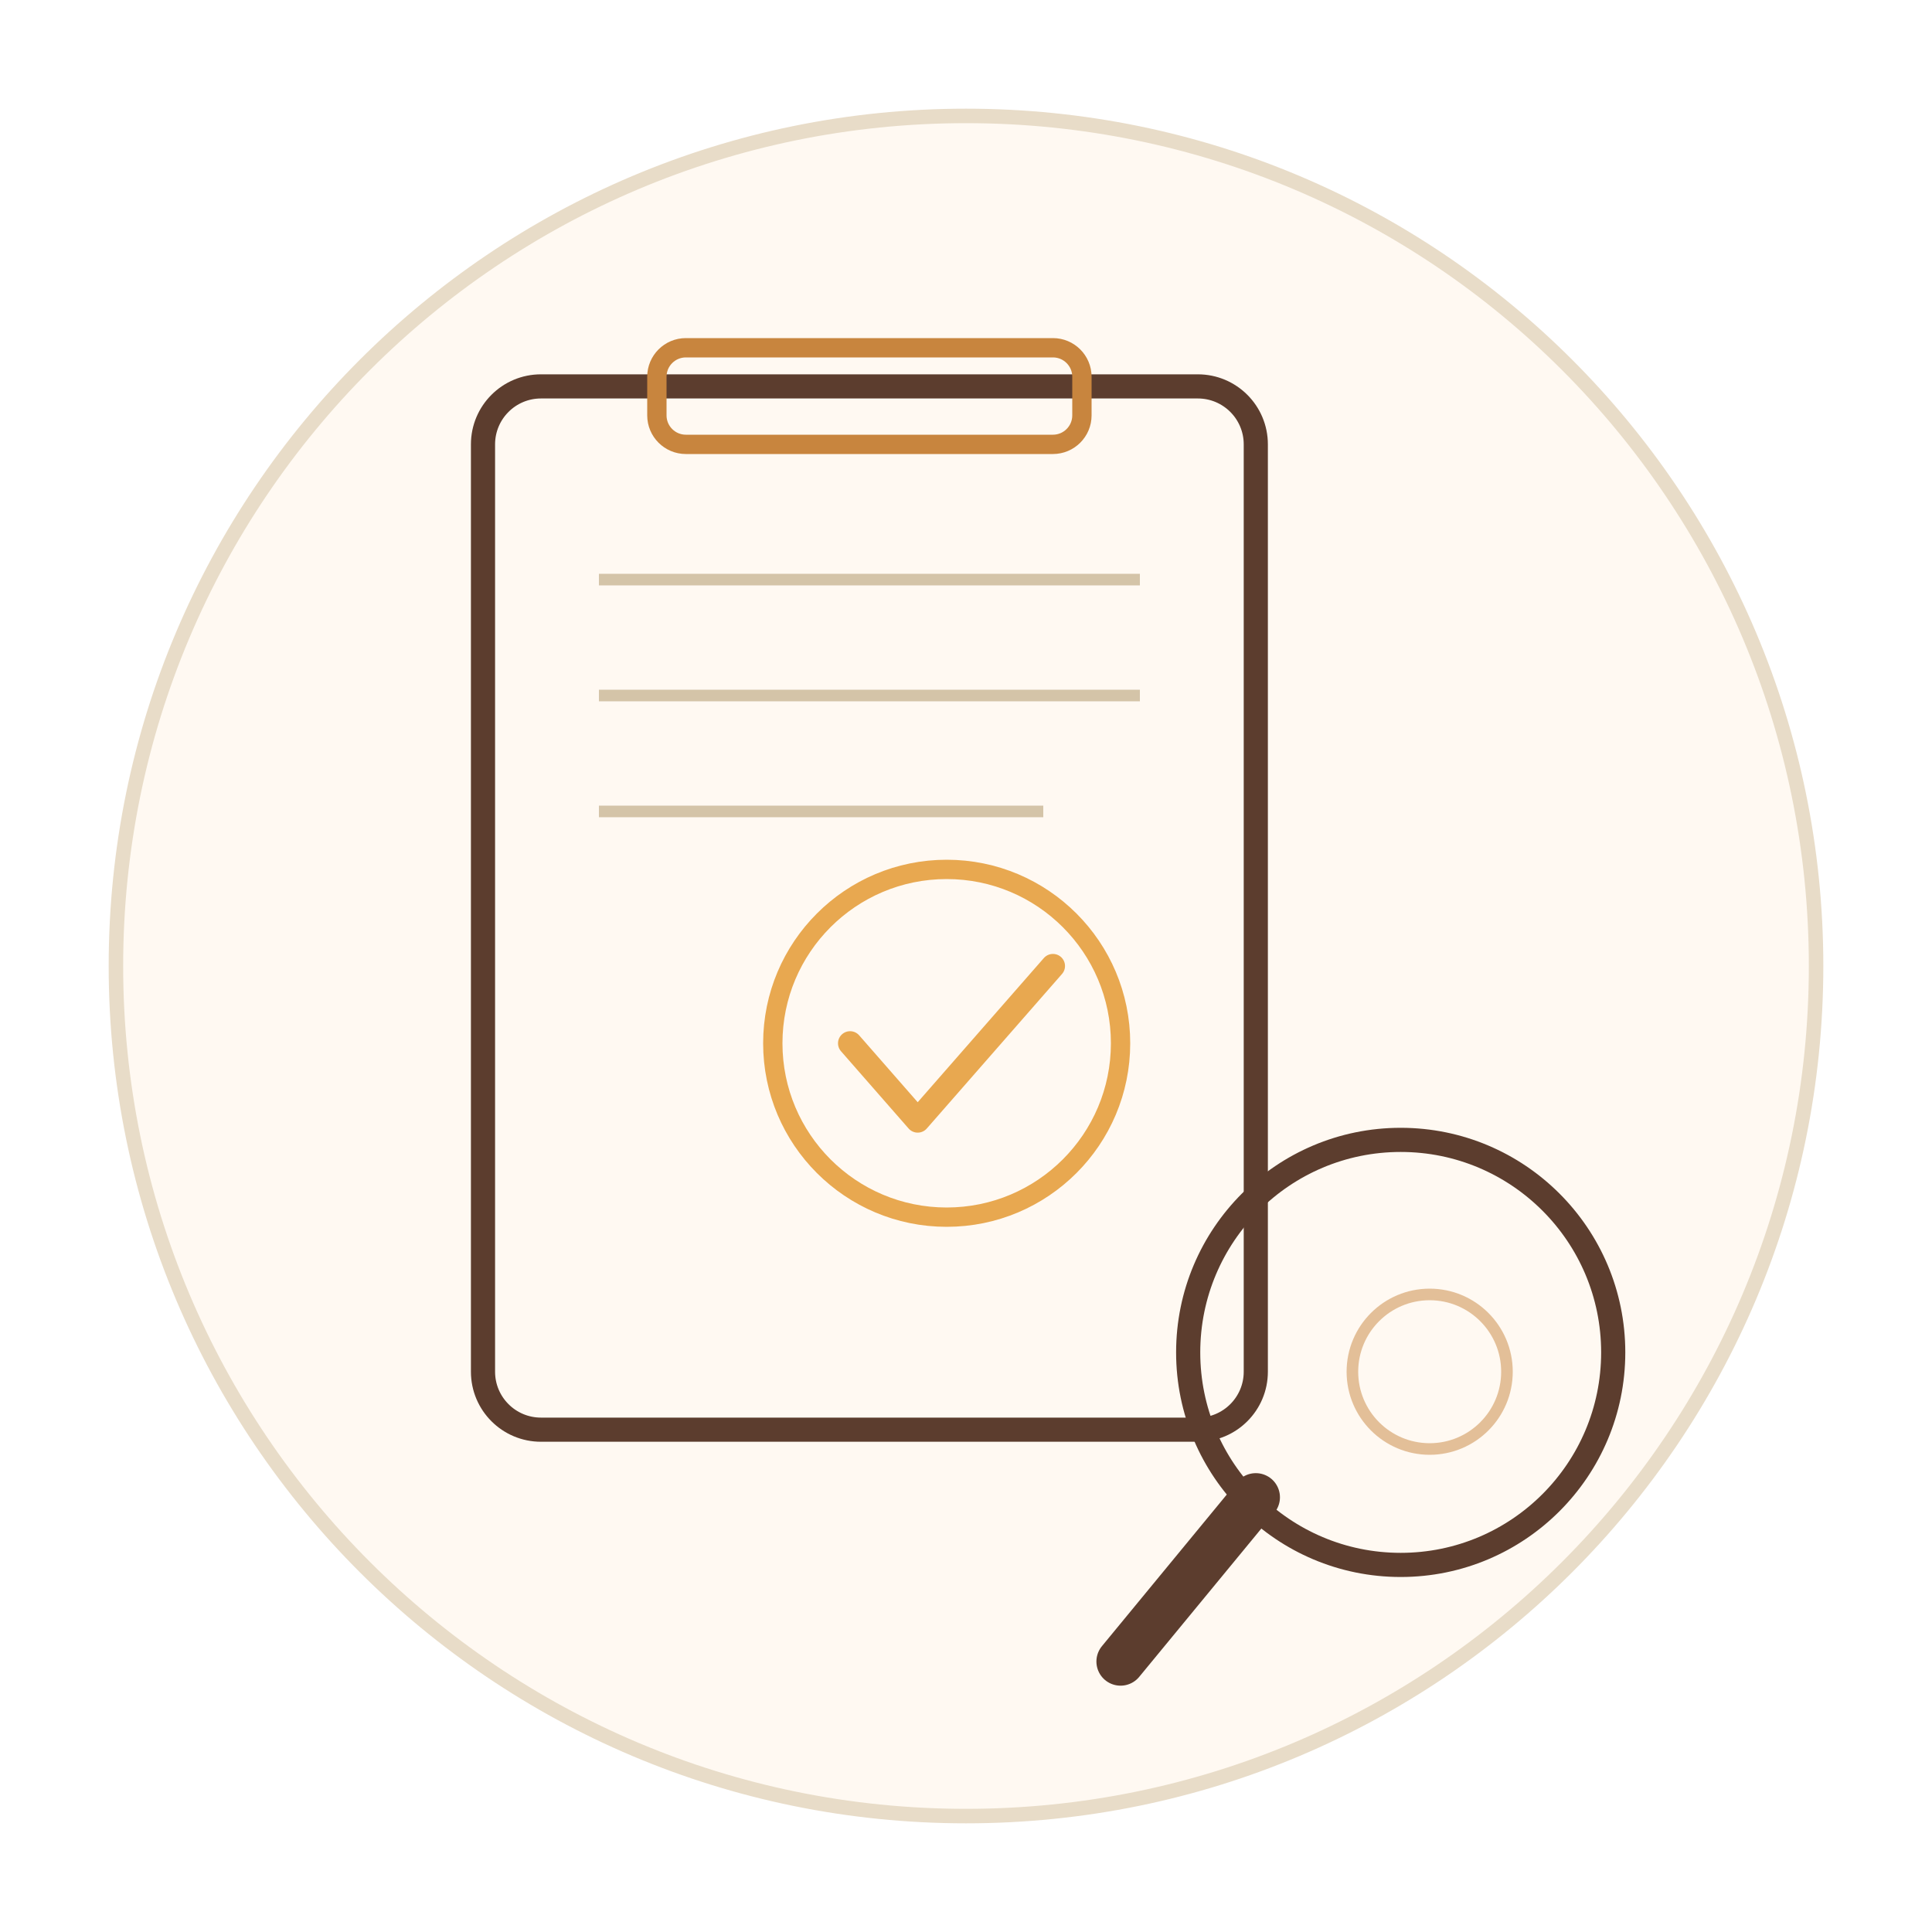
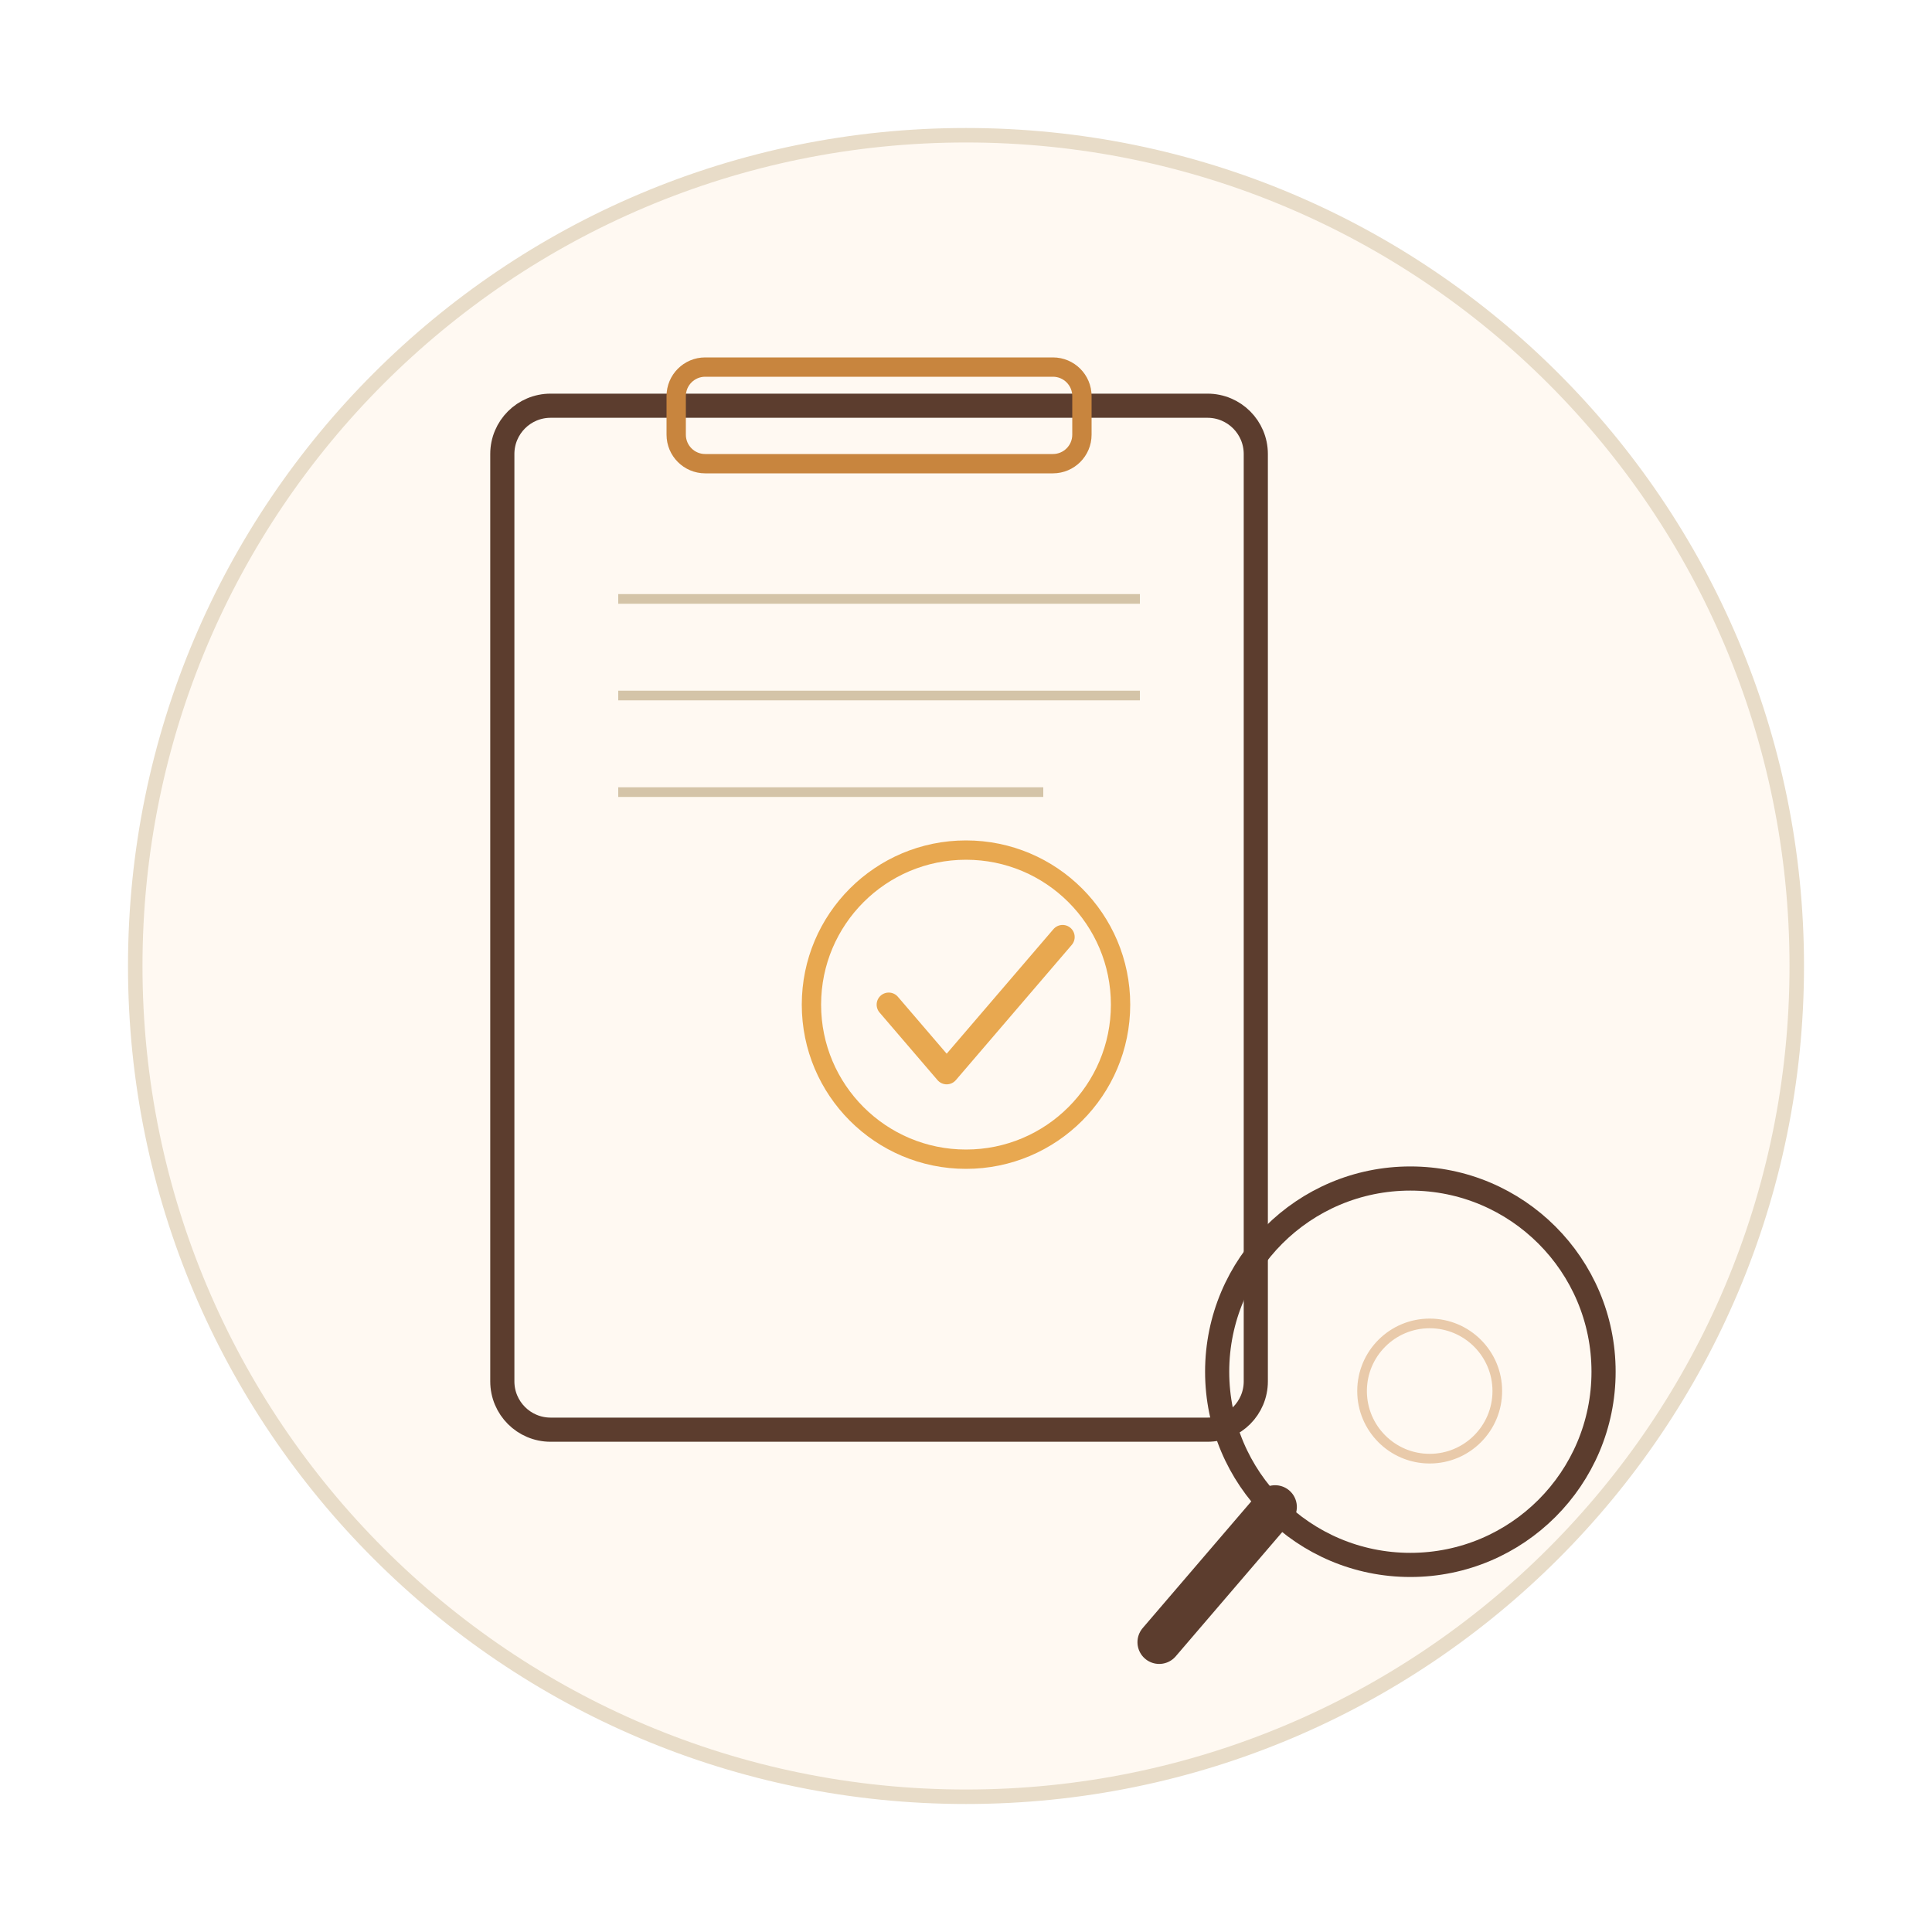
<svg xmlns="http://www.w3.org/2000/svg" width="200" height="200" viewBox="0 0 200 200">
-   <circle cx="100" cy="100" r="88" fill="#FFF9F2" stroke="#E8DCC8" stroke-width="1.5" />
-   <rect x="50" y="40" width="80" height="108" rx="6" fill="none" stroke="#5C3D2E" stroke-width="2.5" />
-   <rect x="68" y="36" width="44" height="10" rx="3" fill="none" stroke="#C8853E" stroke-width="2" />
-   <line x1="62" y1="60" x2="118" y2="60" stroke="#D4C4A8" stroke-width="1.2" />
-   <line x1="62" y1="72" x2="118" y2="72" stroke="#D4C4A8" stroke-width="1.2" />
-   <line x1="62" y1="84" x2="108" y2="84" stroke="#D4C4A8" stroke-width="1.2" />
-   <circle cx="98" cy="108" r="18" fill="none" stroke="#E8A850" stroke-width="2" />
-   <path d="M88 108l7 8 14-16" fill="none" stroke="#E8A850" stroke-width="2.5" stroke-linecap="round" stroke-linejoin="round" />
-   <circle cx="145" cy="140" r="22" fill="none" stroke="#5C3D2E" stroke-width="2.5" />
-   <line x1="130" y1="155" x2="116" y2="172" stroke="#5C3D2E" stroke-width="5" stroke-linecap="round" />
-   <circle cx="148" cy="142" r="8" fill="none" stroke="#C8853E" stroke-width="1.2" opacity="0.5" />
+   <circle cx="100" cy="100" r="86" fill="#FFF9F2" stroke="#E8DCC8" stroke-width="1.5" />
+   <rect x="52" y="42" width="78" height="106" rx="5" fill="none" stroke="#5C3D2E" stroke-width="2.5" />
+   <rect x="70" y="38" width="42" height="10" rx="3" fill="none" stroke="#C8853E" stroke-width="2" />
+   <line x1="64" y1="62" x2="118" y2="62" stroke="#D4C4A8" stroke-width="1" />
+   <line x1="64" y1="72" x2="118" y2="72" stroke="#D4C4A8" stroke-width="1" />
+   <line x1="64" y1="82" x2="108" y2="82" stroke="#D4C4A8" stroke-width="1" />
+   <circle cx="100" cy="104" r="16" fill="none" stroke="#E8A850" stroke-width="2" />
+   <path d="M92 104l6 7 12-14" fill="none" stroke="#E8A850" stroke-width="2.5" stroke-linecap="round" stroke-linejoin="round" />
+   <circle cx="146" cy="142" r="20" fill="none" stroke="#5C3D2E" stroke-width="2.5" />
+   <line x1="132" y1="156" x2="120" y2="170" stroke="#5C3D2E" stroke-width="4.5" stroke-linecap="round" />
+   <circle cx="148" cy="144" r="7" fill="none" stroke="#C8853E" stroke-width="1" opacity="0.4" />
</svg>
